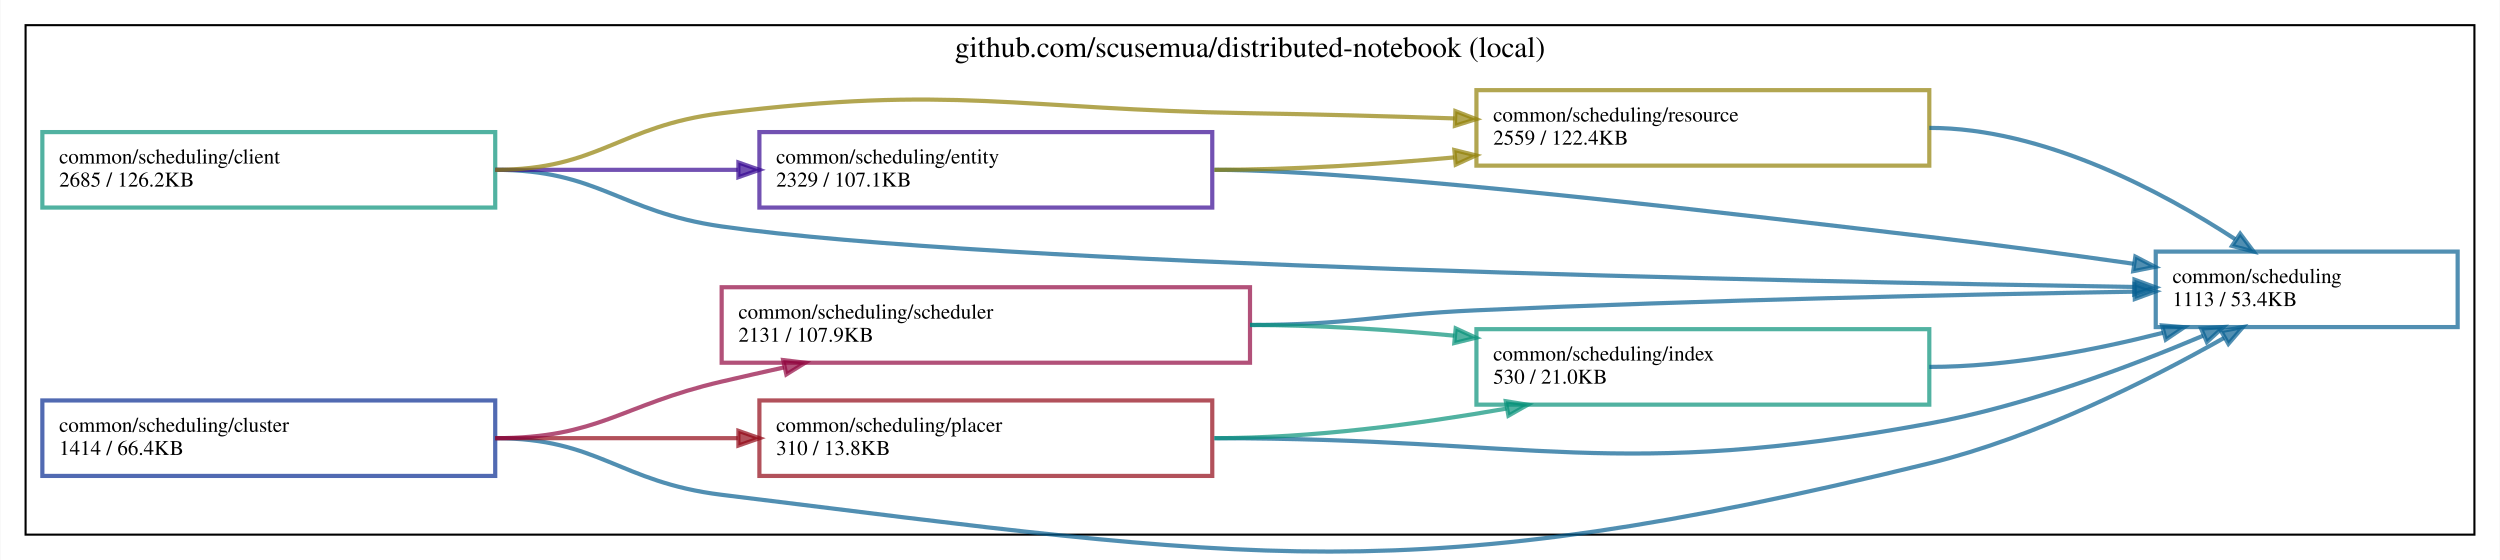
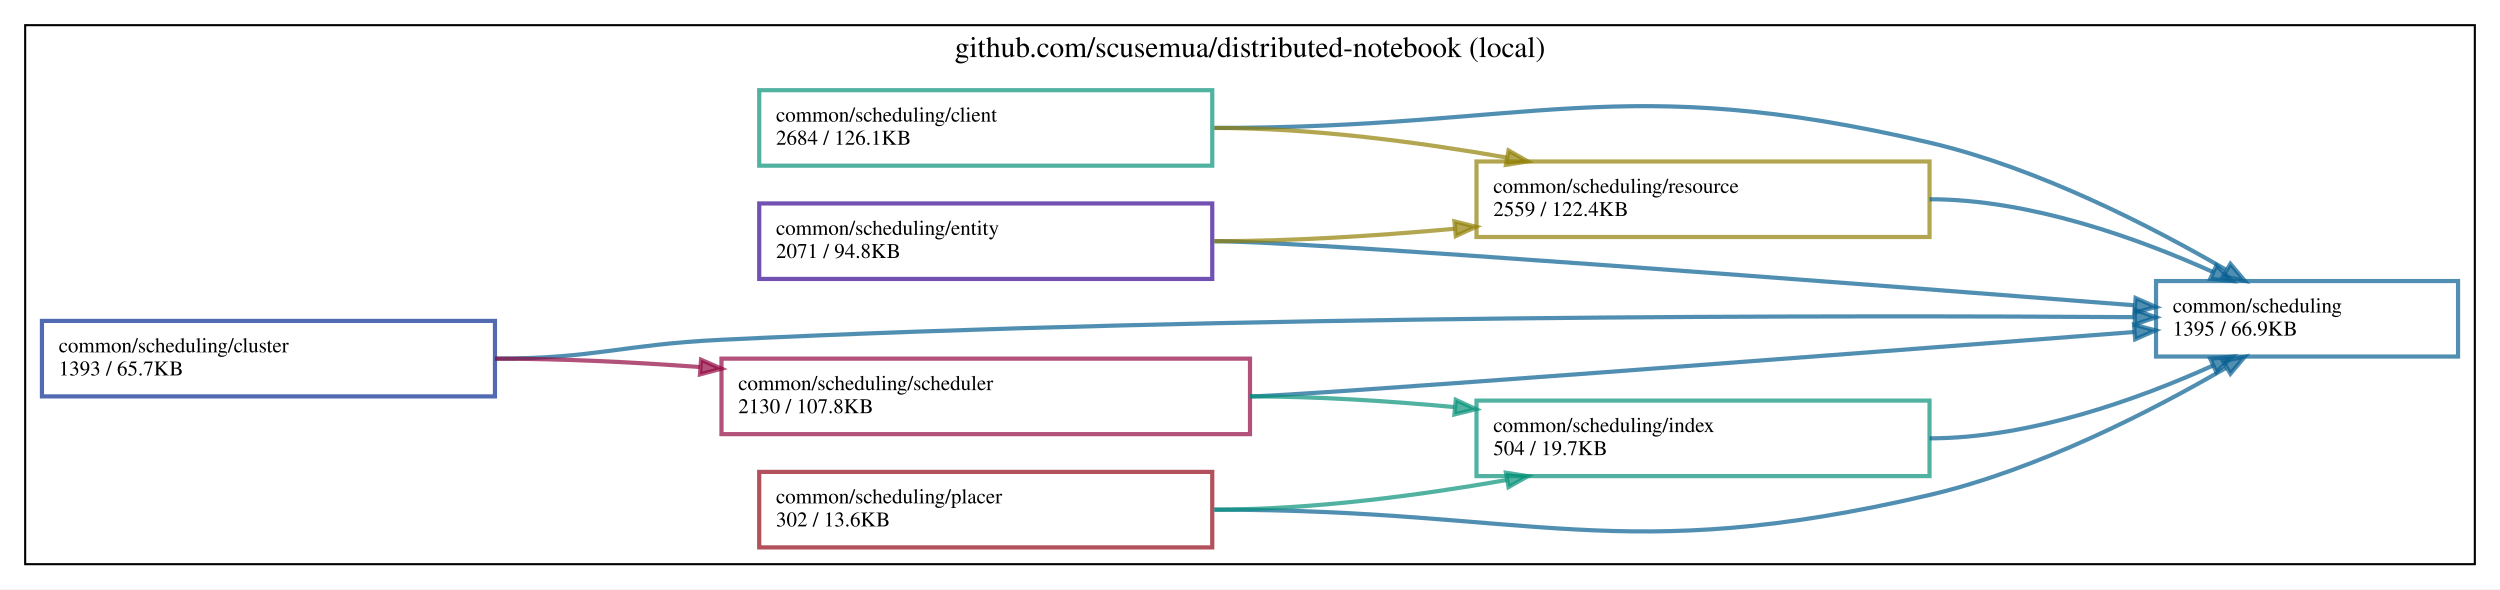
- <svg xmlns="http://www.w3.org/2000/svg" xmlns:xlink="http://www.w3.org/1999/xlink" width="1192pt" height="267pt" viewBox="0.00 0.00 1192.00 267.09">
-   <g id="graph0" class="graph" transform="scale(1 1) rotate(0) translate(4 263.09)">
-     <polygon fill="white" stroke="transparent" points="-4,4 -4,-263.09 1188,-263.09 1188,4 -4,4" />
+ <svg xmlns="http://www.w3.org/2000/svg" xmlns:xlink="http://www.w3.org/1999/xlink" width="1192pt" height="281pt" viewBox="0.00 0.00 1192.00 281.00">
+   <g id="graph0" class="graph" transform="scale(1 1) rotate(0) translate(4 277)">
+     <polygon fill="white" stroke="transparent" points="-4,4 -4,-277 1188,-277 1188,4 -4,4" />
    <g id="clust1" class="cluster">
      <g id="a_clust1">
        <a xlink:href="https://pkg.go.dev/github.com/scusemua/distributed-notebook@" xlink:title="github.com/scusemua/distributed-notebook (local)">
-           <polygon fill="none" stroke="black" points="8,-8.09 8,-251.09 1176,-251.09 1176,-8.09 8,-8.09" />
-           <text text-anchor="middle" x="592" y="-235.89" font-family="Times,serif" font-size="14.00">github.com/scusemua/distributed-notebook (local)</text>
+           <polygon fill="none" stroke="black" points="8,-8 8,-265 1176,-265 1176,-8 8,-8" />
+           <text text-anchor="middle" x="592" y="-249.8" font-family="Times,serif" font-size="14.00">github.com/scusemua/distributed-notebook (local)</text>
        </a>
      </g>
    </g>
    <g id="node1" class="node">
      <g id="a_node1">
        <a xlink:href="https://pkg.go.dev/github.com/scusemua/distributed-notebook/common/scheduling" xlink:title="github.com/scusemua/distributed-notebook/common/scheduling" target="_graphviz">
-           <polygon fill="none" stroke="#075f91" stroke-width="2" stroke-opacity="0.698" points="1168,-143.09 1024,-143.09 1024,-107.09 1168,-107.09 1168,-143.09" />
-           <text text-anchor="start" x="1032" y="-128.09" font-family="Times,serif" font-size="10.00">common/scheduling</text>
-           <text text-anchor="start" x="1032" y="-117.09" font-family="Times,serif" font-size="10.00">1113 / 53.4KB</text>
+           <polygon fill="none" stroke="#075f91" stroke-width="2" stroke-opacity="0.698" points="1168,-143 1024,-143 1024,-107 1168,-107 1168,-143" />
+           <text text-anchor="start" x="1032" y="-128" font-family="Times,serif" font-size="10.00">common/scheduling</text>
+           <text text-anchor="start" x="1032" y="-117" font-family="Times,serif" font-size="10.00">1395 / 66.9KB</text>
        </a>
      </g>
    </g>
    <g id="node2" class="node">
      <g id="a_node2">
        <a xlink:href="https://pkg.go.dev/github.com/scusemua/distributed-notebook/common/scheduling/client" xlink:title="github.com/scusemua/distributed-notebook/common/scheduling/client" target="_graphviz">
-           <polygon fill="none" stroke="#079179" stroke-width="2" stroke-opacity="0.698" points="232,-200.09 16,-200.09 16,-164.09 232,-164.09 232,-200.09" />
-           <text text-anchor="start" x="24" y="-185.09" font-family="Times,serif" font-size="10.00">common/scheduling/client</text>
-           <text text-anchor="start" x="24" y="-174.09" font-family="Times,serif" font-size="10.00">2685 / 126.2KB</text>
+           <polygon fill="none" stroke="#079179" stroke-width="2" stroke-opacity="0.698" points="574,-234 358,-234 358,-198 574,-198 574,-234" />
+           <text text-anchor="start" x="366" y="-219" font-family="Times,serif" font-size="10.00">common/scheduling/client</text>
+           <text text-anchor="start" x="366" y="-208" font-family="Times,serif" font-size="10.00">2684 / 126.1KB</text>
        </a>
      </g>
    </g>
    <g id="edge1" class="edge">
      <g id="a_edge1">
        <a xlink:title="github.com/scusemua/distributed-notebook/common/scheduling/client -&gt; github.com/scusemua/distributed-notebook/common/scheduling">
-           <path fill="none" stroke="#075f91" stroke-width="2" stroke-opacity="0.698" d="M232,-182.09C281.48,-182.09 291.02,-162.11 340,-155.09 467.91,-136.76 846.05,-128.88 1013.56,-126.22" />
-           <polygon fill="#075f91" fill-opacity="0.698" stroke="#075f91" stroke-width="2" stroke-opacity="0.698" points="1013.86,-129.71 1023.8,-126.06 1013.75,-122.71 1013.86,-129.71" />
+           <path fill="none" stroke="#075f91" stroke-width="2" stroke-opacity="0.698" d="M575,-216C726.59,-216 768.39,-243.51 916,-209 967.7,-196.91 1022.28,-168.77 1057.37,-148.38" />
+           <polygon fill="#075f91" fill-opacity="0.698" stroke="#075f91" stroke-width="2" stroke-opacity="0.698" points="1059.46,-151.21 1066.3,-143.12 1055.91,-145.18 1059.46,-151.21" />
+         </a>
+       </g>
+     </g>
+     <g id="node7" class="node">
+       <g id="a_node7">
+         <a xlink:href="https://pkg.go.dev/github.com/scusemua/distributed-notebook/common/scheduling/resource" xlink:title="github.com/scusemua/distributed-notebook/common/scheduling/resource" target="_graphviz">
+           <polygon fill="none" stroke="#918007" stroke-width="2" stroke-opacity="0.698" points="916,-200 700,-200 700,-164 916,-164 916,-200" />
+           <text text-anchor="start" x="708" y="-185" font-family="Times,serif" font-size="10.00">common/scheduling/resource</text>
+           <text text-anchor="start" x="708" y="-174" font-family="Times,serif" font-size="10.00">2559 / 122.4KB</text>
+         </a>
+       </g>
+     </g>
+     <g id="edge2" class="edge">
+       <g id="a_edge2">
+         <a xlink:title="github.com/scusemua/distributed-notebook/common/scheduling/client -&gt; github.com/scusemua/distributed-notebook/common/scheduling/resource">
+           <path fill="none" stroke="#918007" stroke-width="2" stroke-opacity="0.698" d="M575,-216C621.26,-216 672.17,-209.3 714.48,-201.85" />
+           <polygon fill="#918007" fill-opacity="0.698" stroke="#918007" stroke-width="2" stroke-opacity="0.698" points="715.26,-205.26 724.48,-200.05 714.02,-198.38 715.26,-205.26" />
+         </a>
+       </g>
+     </g>
+     <g id="node3" class="node">
+       <g id="a_node3">
+         <a xlink:href="https://pkg.go.dev/github.com/scusemua/distributed-notebook/common/scheduling/cluster" xlink:title="github.com/scusemua/distributed-notebook/common/scheduling/cluster" target="_graphviz">
+           <polygon fill="none" stroke="#072a91" stroke-width="2" stroke-opacity="0.698" points="232,-124 16,-124 16,-88 232,-88 232,-124" />
+           <text text-anchor="start" x="24" y="-109" font-family="Times,serif" font-size="10.00">common/scheduling/cluster</text>
+           <text text-anchor="start" x="24" y="-98" font-family="Times,serif" font-size="10.00">1393 / 65.7KB</text>
+         </a>
+       </g>
+     </g>
+     <g id="edge3" class="edge">
+       <g id="a_edge3">
+         <a xlink:title="github.com/scusemua/distributed-notebook/common/scheduling/cluster -&gt; github.com/scusemua/distributed-notebook/common/scheduling">
+           <path fill="none" stroke="#075f91" stroke-width="2" stroke-opacity="0.698" d="M232,-106C280.17,-106 291.89,-112.68 340,-115 585.1,-126.82 875.44,-126.7 1013.81,-125.78" />
+           <polygon fill="#075f91" fill-opacity="0.698" stroke="#075f91" stroke-width="2" stroke-opacity="0.698" points="1013.93,-129.28 1023.91,-125.71 1013.88,-122.28 1013.93,-129.28" />
+         </a>
+       </g>
+     </g>
+     <g id="node8" class="node">
+       <g id="a_node8">
+         <a xlink:href="https://pkg.go.dev/github.com/scusemua/distributed-notebook/common/scheduling/scheduler" xlink:title="github.com/scusemua/distributed-notebook/common/scheduling/scheduler" target="_graphviz">
+           <polygon fill="none" stroke="#91073f" stroke-width="2" stroke-opacity="0.698" points="592,-106 340,-106 340,-70 592,-70 592,-106" />
+           <text text-anchor="start" x="348" y="-91" font-family="Times,serif" font-size="10.00">common/scheduling/scheduler</text>
+           <text text-anchor="start" x="348" y="-80" font-family="Times,serif" font-size="10.00">2130 / 107.8KB</text>
+         </a>
+       </g>
+     </g>
+     <g id="edge4" class="edge">
+       <g id="a_edge4">
+         <a xlink:title="github.com/scusemua/distributed-notebook/common/scheduling/cluster -&gt; github.com/scusemua/distributed-notebook/common/scheduling/scheduler">
+           <path fill="none" stroke="#91073f" stroke-width="2" stroke-opacity="0.698" d="M232,-106C263.67,-106 297.68,-104.33 329.67,-102" />
+           <polygon fill="#91073f" fill-opacity="0.698" stroke="#91073f" stroke-width="2" stroke-opacity="0.698" points="330.27,-105.47 339.98,-101.22 329.75,-98.49 330.27,-105.47" />
        </a>
      </g>
    </g>
    <g id="node4" class="node">
      <g id="a_node4">
        <a xlink:href="https://pkg.go.dev/github.com/scusemua/distributed-notebook/common/scheduling/entity" xlink:title="github.com/scusemua/distributed-notebook/common/scheduling/entity" target="_graphviz">
-           <polygon fill="none" stroke="#360791" stroke-width="2" stroke-opacity="0.698" points="574,-200.09 358,-200.09 358,-164.09 574,-164.09 574,-200.09" />
-           <text text-anchor="start" x="366" y="-185.09" font-family="Times,serif" font-size="10.00">common/scheduling/entity</text>
-           <text text-anchor="start" x="366" y="-174.09" font-family="Times,serif" font-size="10.00">2329 / 107.1KB</text>
+           <polygon fill="none" stroke="#360791" stroke-width="2" stroke-opacity="0.698" points="574,-180 358,-180 358,-144 574,-144 574,-180" />
+           <text text-anchor="start" x="366" y="-165" font-family="Times,serif" font-size="10.00">common/scheduling/entity</text>
+           <text text-anchor="start" x="366" y="-154" font-family="Times,serif" font-size="10.00">2071 / 94.8KB</text>
        </a>
      </g>
    </g>
-     <g id="edge2" class="edge">
-       <g id="a_edge2">
-         <a xlink:title="github.com/scusemua/distributed-notebook/common/scheduling/client -&gt; github.com/scusemua/distributed-notebook/common/scheduling/entity">
-           <path fill="none" stroke="#360791" stroke-width="2" stroke-opacity="0.698" d="M232,-182.09C269.62,-182.09 310.66,-182.09 347.67,-182.09" />
-           <polygon fill="#360791" fill-opacity="0.698" stroke="#360791" stroke-width="2" stroke-opacity="0.698" points="347.99,-185.59 357.99,-182.09 347.99,-178.59 347.99,-185.59" />
+     <g id="edge5" class="edge">
+       <g id="a_edge5">
+         <a xlink:title="github.com/scusemua/distributed-notebook/common/scheduling/entity -&gt; github.com/scusemua/distributed-notebook/common/scheduling">
+           <path fill="none" stroke="#075f91" stroke-width="2" stroke-opacity="0.698" d="M575,-162C617.56,-162 878.31,-142.02 1013.64,-131.43" />
+           <polygon fill="#075f91" fill-opacity="0.698" stroke="#075f91" stroke-width="2" stroke-opacity="0.698" points="1014.26,-134.89 1023.96,-130.62 1013.71,-127.91 1014.26,-134.89" />
        </a>
      </g>
    </g>
-     <g id="node7" class="node">
-       <g id="a_node7">
-         <a xlink:href="https://pkg.go.dev/github.com/scusemua/distributed-notebook/common/scheduling/resource" xlink:title="github.com/scusemua/distributed-notebook/common/scheduling/resource" target="_graphviz">
-           <polygon fill="none" stroke="#918007" stroke-width="2" stroke-opacity="0.698" points="916,-220.09 700,-220.09 700,-184.09 916,-184.09 916,-220.09" />
-           <text text-anchor="start" x="708" y="-205.09" font-family="Times,serif" font-size="10.00">common/scheduling/resource</text>
-           <text text-anchor="start" x="708" y="-194.09" font-family="Times,serif" font-size="10.00">2559 / 122.4KB</text>
+     <g id="edge6" class="edge">
+       <g id="a_edge6">
+         <a xlink:title="github.com/scusemua/distributed-notebook/common/scheduling/entity -&gt; github.com/scusemua/distributed-notebook/common/scheduling/resource">
+           <path fill="none" stroke="#918007" stroke-width="2" stroke-opacity="0.698" d="M575,-162C612.32,-162 652.9,-164.6 689.53,-167.93" />
+           <polygon fill="#918007" fill-opacity="0.698" stroke="#918007" stroke-width="2" stroke-opacity="0.698" points="689.46,-171.44 699.75,-168.88 690.12,-164.47 689.46,-171.44" />
        </a>
      </g>
    </g>
-     <g id="edge3" class="edge">
-       <g id="a_edge3">
-         <a xlink:title="github.com/scusemua/distributed-notebook/common/scheduling/client -&gt; github.com/scusemua/distributed-notebook/common/scheduling/resource">
-           <path fill="none" stroke="#918007" stroke-width="2" stroke-opacity="0.698" d="M232,-182.09C281.48,-182.09 290.89,-203.05 340,-209.09 451.16,-222.78 480.01,-210.92 592,-209.09 623.67,-208.58 657.96,-207.63 689.65,-206.61" />
-           <polygon fill="#918007" fill-opacity="0.698" stroke="#918007" stroke-width="2" stroke-opacity="0.698" points="689.96,-210.1 699.84,-206.27 689.73,-203.1 689.96,-210.1" />
+     <g id="node5" class="node">
+       <g id="a_node5">
+         <a xlink:href="https://pkg.go.dev/github.com/scusemua/distributed-notebook/common/scheduling/index" xlink:title="github.com/scusemua/distributed-notebook/common/scheduling/index" target="_graphviz">
+           <polygon fill="none" stroke="#079179" stroke-width="2" stroke-opacity="0.698" points="916,-86 700,-86 700,-50 916,-50 916,-86" />
+           <text text-anchor="start" x="708" y="-71" font-family="Times,serif" font-size="10.00">common/scheduling/index</text>
+           <text text-anchor="start" x="708" y="-60" font-family="Times,serif" font-size="10.00">504 / 19.7KB</text>
        </a>
      </g>
    </g>
-     <g id="node3" class="node">
-       <g id="a_node3">
-         <a xlink:href="https://pkg.go.dev/github.com/scusemua/distributed-notebook/common/scheduling/cluster" xlink:title="github.com/scusemua/distributed-notebook/common/scheduling/cluster" target="_graphviz">
-           <polygon fill="none" stroke="#072a91" stroke-width="2" stroke-opacity="0.698" points="232,-72.09 16,-72.09 16,-36.09 232,-36.09 232,-72.09" />
-           <text text-anchor="start" x="24" y="-57.09" font-family="Times,serif" font-size="10.00">common/scheduling/cluster</text>
-           <text text-anchor="start" x="24" y="-46.09" font-family="Times,serif" font-size="10.00">1414 / 66.4KB</text>
-         </a>
-       </g>
-     </g>
-     <g id="edge4" class="edge">
-       <g id="a_edge4">
-         <a xlink:title="github.com/scusemua/distributed-notebook/common/scheduling/cluster -&gt; github.com/scusemua/distributed-notebook/common/scheduling">
-           <path fill="none" stroke="#075f91" stroke-width="2" stroke-opacity="0.698" d="M232,-54.09C281.48,-54.09 290.89,-33.14 340,-27.09 594.17,4.2 667.27,18.83 916,-42.09 967.16,-54.62 1021.44,-82.04 1056.63,-101.95" />
-           <polygon fill="#075f91" fill-opacity="0.698" stroke="#075f91" stroke-width="2" stroke-opacity="0.698" points="1055.18,-105.15 1065.59,-107.09 1058.66,-99.08 1055.18,-105.15" />
+     <g id="edge7" class="edge">
+       <g id="a_edge7">
+         <a xlink:title="github.com/scusemua/distributed-notebook/common/scheduling/index -&gt; github.com/scusemua/distributed-notebook/common/scheduling">
+           <path fill="none" stroke="#075f91" stroke-width="2" stroke-opacity="0.698" d="M916,-68C963.9,-68 1015.76,-86.76 1051.27,-102.76" />
+           <polygon fill="#075f91" fill-opacity="0.698" stroke="#075f91" stroke-width="2" stroke-opacity="0.698" points="1049.83,-105.95 1060.38,-106.96 1052.77,-99.6 1049.83,-105.95" />
        </a>
      </g>
    </g>
    <g id="node6" class="node">
      <g id="a_node6">
        <a xlink:href="https://pkg.go.dev/github.com/scusemua/distributed-notebook/common/scheduling/placer" xlink:title="github.com/scusemua/distributed-notebook/common/scheduling/placer" target="_graphviz">
-           <polygon fill="none" stroke="#910714" stroke-width="2" stroke-opacity="0.698" points="574,-72.09 358,-72.09 358,-36.09 574,-36.09 574,-72.09" />
-           <text text-anchor="start" x="366" y="-57.09" font-family="Times,serif" font-size="10.00">common/scheduling/placer</text>
-           <text text-anchor="start" x="366" y="-46.09" font-family="Times,serif" font-size="10.00">310 / 13.8KB</text>
-         </a>
-       </g>
-     </g>
-     <g id="edge5" class="edge">
-       <g id="a_edge5">
-         <a xlink:title="github.com/scusemua/distributed-notebook/common/scheduling/cluster -&gt; github.com/scusemua/distributed-notebook/common/scheduling/placer">
-           <path fill="none" stroke="#910714" stroke-width="2" stroke-opacity="0.698" d="M232,-54.09C269.62,-54.09 310.66,-54.09 347.67,-54.09" />
-           <polygon fill="#910714" fill-opacity="0.698" stroke="#910714" stroke-width="2" stroke-opacity="0.698" points="347.99,-57.59 357.99,-54.09 347.99,-50.59 347.99,-57.59" />
-         </a>
-       </g>
-     </g>
-     <g id="node8" class="node">
-       <g id="a_node8">
-         <a xlink:href="https://pkg.go.dev/github.com/scusemua/distributed-notebook/common/scheduling/scheduler" xlink:title="github.com/scusemua/distributed-notebook/common/scheduling/scheduler" target="_graphviz">
-           <polygon fill="none" stroke="#91073f" stroke-width="2" stroke-opacity="0.698" points="592,-126.09 340,-126.09 340,-90.09 592,-90.09 592,-126.09" />
-           <text text-anchor="start" x="348" y="-111.09" font-family="Times,serif" font-size="10.00">common/scheduling/scheduler</text>
-           <text text-anchor="start" x="348" y="-100.09" font-family="Times,serif" font-size="10.00">2131 / 107.9KB</text>
-         </a>
-       </g>
-     </g>
-     <g id="edge6" class="edge">
-       <g id="a_edge6">
-         <a xlink:title="github.com/scusemua/distributed-notebook/common/scheduling/cluster -&gt; github.com/scusemua/distributed-notebook/common/scheduling/scheduler">
-           <path fill="none" stroke="#91073f" stroke-width="2" stroke-opacity="0.698" d="M232,-54.09C281.48,-54.09 291.81,-69.87 340,-81.09 349.65,-83.34 359.73,-85.62 369.81,-87.86" />
-           <polygon fill="#91073f" fill-opacity="0.698" stroke="#91073f" stroke-width="2" stroke-opacity="0.698" points="369.34,-91.35 379.86,-90.09 370.85,-84.51 369.34,-91.35" />
-         </a>
-       </g>
-     </g>
-     <g id="edge7" class="edge">
-       <g id="a_edge7">
-         <a xlink:title="github.com/scusemua/distributed-notebook/common/scheduling/entity -&gt; github.com/scusemua/distributed-notebook/common/scheduling">
-           <path fill="none" stroke="#075f91" stroke-width="2" stroke-opacity="0.698" d="M575,-182.09C651.11,-182.09 840.4,-158.91 916,-150.09 947.92,-146.37 982.95,-141.62 1013.5,-137.27" />
-           <polygon fill="#075f91" fill-opacity="0.698" stroke="#075f91" stroke-width="2" stroke-opacity="0.698" points="1014.27,-140.69 1023.67,-135.81 1013.27,-133.76 1014.27,-140.69" />
+           <polygon fill="none" stroke="#910714" stroke-width="2" stroke-opacity="0.698" points="574,-52 358,-52 358,-16 574,-16 574,-52" />
+           <text text-anchor="start" x="366" y="-37" font-family="Times,serif" font-size="10.00">common/scheduling/placer</text>
+           <text text-anchor="start" x="366" y="-26" font-family="Times,serif" font-size="10.00">302 / 13.6KB</text>
        </a>
      </g>
    </g>
    <g id="edge8" class="edge">
      <g id="a_edge8">
-         <a xlink:title="github.com/scusemua/distributed-notebook/common/scheduling/entity -&gt; github.com/scusemua/distributed-notebook/common/scheduling/resource">
-           <path fill="none" stroke="#918007" stroke-width="2" stroke-opacity="0.698" d="M575,-182.09C612.32,-182.09 652.9,-184.69 689.53,-188.02" />
-           <polygon fill="#918007" fill-opacity="0.698" stroke="#918007" stroke-width="2" stroke-opacity="0.698" points="689.46,-191.53 699.75,-188.98 690.12,-184.56 689.46,-191.53" />
-         </a>
-       </g>
-     </g>
-     <g id="node5" class="node">
-       <g id="a_node5">
-         <a xlink:href="https://pkg.go.dev/github.com/scusemua/distributed-notebook/common/scheduling/index" xlink:title="github.com/scusemua/distributed-notebook/common/scheduling/index" target="_graphviz">
-           <polygon fill="none" stroke="#079179" stroke-width="2" stroke-opacity="0.698" points="916,-106.09 700,-106.09 700,-70.09 916,-70.09 916,-106.09" />
-           <text text-anchor="start" x="708" y="-91.09" font-family="Times,serif" font-size="10.00">common/scheduling/index</text>
-           <text text-anchor="start" x="708" y="-80.09" font-family="Times,serif" font-size="10.00">530 / 21.0KB</text>
+         <a xlink:title="github.com/scusemua/distributed-notebook/common/scheduling/placer -&gt; github.com/scusemua/distributed-notebook/common/scheduling">
+           <path fill="none" stroke="#075f91" stroke-width="2" stroke-opacity="0.698" d="M575,-34C726.59,-34 768.39,-6.49 916,-41 967.7,-53.09 1022.28,-81.23 1057.37,-101.62" />
+           <polygon fill="#075f91" fill-opacity="0.698" stroke="#075f91" stroke-width="2" stroke-opacity="0.698" points="1055.91,-104.82 1066.3,-106.88 1059.46,-98.79 1055.91,-104.82" />
        </a>
      </g>
    </g>
    <g id="edge9" class="edge">
      <g id="a_edge9">
-         <a xlink:title="github.com/scusemua/distributed-notebook/common/scheduling/index -&gt; github.com/scusemua/distributed-notebook/common/scheduling">
-           <path fill="none" stroke="#075f91" stroke-width="2" stroke-opacity="0.698" d="M916,-88.09C953.39,-88.09 994.27,-95.93 1027.52,-104.39" />
-           <polygon fill="#075f91" fill-opacity="0.698" stroke="#075f91" stroke-width="2" stroke-opacity="0.698" points="1027.02,-107.88 1037.58,-107.03 1028.79,-101.1 1027.02,-107.88" />
+         <a xlink:title="github.com/scusemua/distributed-notebook/common/scheduling/placer -&gt; github.com/scusemua/distributed-notebook/common/scheduling/index">
+           <path fill="none" stroke="#079179" stroke-width="2" stroke-opacity="0.698" d="M575,-34C621.26,-34 672.17,-40.7 714.48,-48.15" />
+           <polygon fill="#079179" fill-opacity="0.698" stroke="#079179" stroke-width="2" stroke-opacity="0.698" points="714.02,-51.62 724.48,-49.95 715.26,-44.74 714.02,-51.62" />
        </a>
      </g>
    </g>
    <g id="edge10" class="edge">
      <g id="a_edge10">
-         <a xlink:title="github.com/scusemua/distributed-notebook/common/scheduling/placer -&gt; github.com/scusemua/distributed-notebook/common/scheduling">
-           <path fill="none" stroke="#075f91" stroke-width="2" stroke-opacity="0.698" d="M575,-54.09C726.59,-54.09 766.91,-33.66 916,-61.09 961.69,-69.5 1011.25,-88.01 1046.62,-102.97" />
-           <polygon fill="#075f91" fill-opacity="0.698" stroke="#075f91" stroke-width="2" stroke-opacity="0.698" points="1045.63,-106.36 1056.2,-107.09 1048.39,-99.93 1045.63,-106.36" />
+         <a xlink:title="github.com/scusemua/distributed-notebook/common/scheduling/resource -&gt; github.com/scusemua/distributed-notebook/common/scheduling">
+           <path fill="none" stroke="#075f91" stroke-width="2" stroke-opacity="0.698" d="M916,-182C963.9,-182 1015.76,-163.24 1051.27,-147.24" />
+           <polygon fill="#075f91" fill-opacity="0.698" stroke="#075f91" stroke-width="2" stroke-opacity="0.698" points="1052.77,-150.4 1060.38,-143.04 1049.83,-144.05 1052.77,-150.4" />
        </a>
      </g>
    </g>
    <g id="edge11" class="edge">
      <g id="a_edge11">
-         <a xlink:title="github.com/scusemua/distributed-notebook/common/scheduling/placer -&gt; github.com/scusemua/distributed-notebook/common/scheduling/index">
-           <path fill="none" stroke="#079179" stroke-width="2" stroke-opacity="0.698" d="M575,-54.09C621.26,-54.09 672.17,-60.79 714.48,-68.24" />
-           <polygon fill="#079179" fill-opacity="0.698" stroke="#079179" stroke-width="2" stroke-opacity="0.698" points="714.02,-71.72 724.48,-70.05 715.26,-64.83 714.02,-71.72" />
+         <a xlink:title="github.com/scusemua/distributed-notebook/common/scheduling/scheduler -&gt; github.com/scusemua/distributed-notebook/common/scheduling">
+           <path fill="none" stroke="#075f91" stroke-width="2" stroke-opacity="0.698" d="M592,-88C612.68,-88 876.71,-108.15 1013.7,-118.71" />
+           <polygon fill="#075f91" fill-opacity="0.698" stroke="#075f91" stroke-width="2" stroke-opacity="0.698" points="1013.5,-122.2 1023.74,-119.48 1014.04,-115.22 1013.5,-122.2" />
        </a>
      </g>
    </g>
    <g id="edge12" class="edge">
      <g id="a_edge12">
-         <a xlink:title="github.com/scusemua/distributed-notebook/common/scheduling/resource -&gt; github.com/scusemua/distributed-notebook/common/scheduling">
-           <path fill="none" stroke="#075f91" stroke-width="2" stroke-opacity="0.698" d="M916,-202.09C970.5,-202.09 1027.3,-171.6 1061.91,-148.99" />
-           <polygon fill="#075f91" fill-opacity="0.698" stroke="#075f91" stroke-width="2" stroke-opacity="0.698" points="1064.28,-151.62 1070.64,-143.15 1060.39,-145.8 1064.28,-151.62" />
-         </a>
-       </g>
-     </g>
-     <g id="edge13" class="edge">
-       <g id="a_edge13">
-         <a xlink:title="github.com/scusemua/distributed-notebook/common/scheduling/scheduler -&gt; github.com/scusemua/distributed-notebook/common/scheduling">
-           <path fill="none" stroke="#075f91" stroke-width="2" stroke-opacity="0.698" d="M592,-108.09C640.1,-108.09 651.95,-112.93 700,-115.09 808.38,-119.97 933.6,-122.64 1013.49,-123.97" />
-           <polygon fill="#075f91" fill-opacity="0.698" stroke="#075f91" stroke-width="2" stroke-opacity="0.698" points="1013.92,-127.47 1023.97,-124.14 1014.03,-120.47 1013.92,-127.47" />
-         </a>
-       </g>
-     </g>
-     <g id="edge14" class="edge">
-       <g id="a_edge14">
        <a xlink:title="github.com/scusemua/distributed-notebook/common/scheduling/scheduler -&gt; github.com/scusemua/distributed-notebook/common/scheduling/index">
-           <path fill="none" stroke="#079179" stroke-width="2" stroke-opacity="0.698" d="M592,-108.09C623.71,-108.09 657.94,-105.91 689.57,-102.98" />
-           <polygon fill="#079179" fill-opacity="0.698" stroke="#079179" stroke-width="2" stroke-opacity="0.698" points="690.11,-106.45 699.73,-102.01 689.45,-99.48 690.11,-106.45" />
+           <path fill="none" stroke="#079179" stroke-width="2" stroke-opacity="0.698" d="M592,-88C623.71,-88 657.94,-85.82 689.57,-82.89" />
+           <polygon fill="#079179" fill-opacity="0.698" stroke="#079179" stroke-width="2" stroke-opacity="0.698" points="690.11,-86.36 699.73,-81.92 689.45,-79.39 690.11,-86.36" />
        </a>
      </g>
    </g>
  </g>
</svg>
